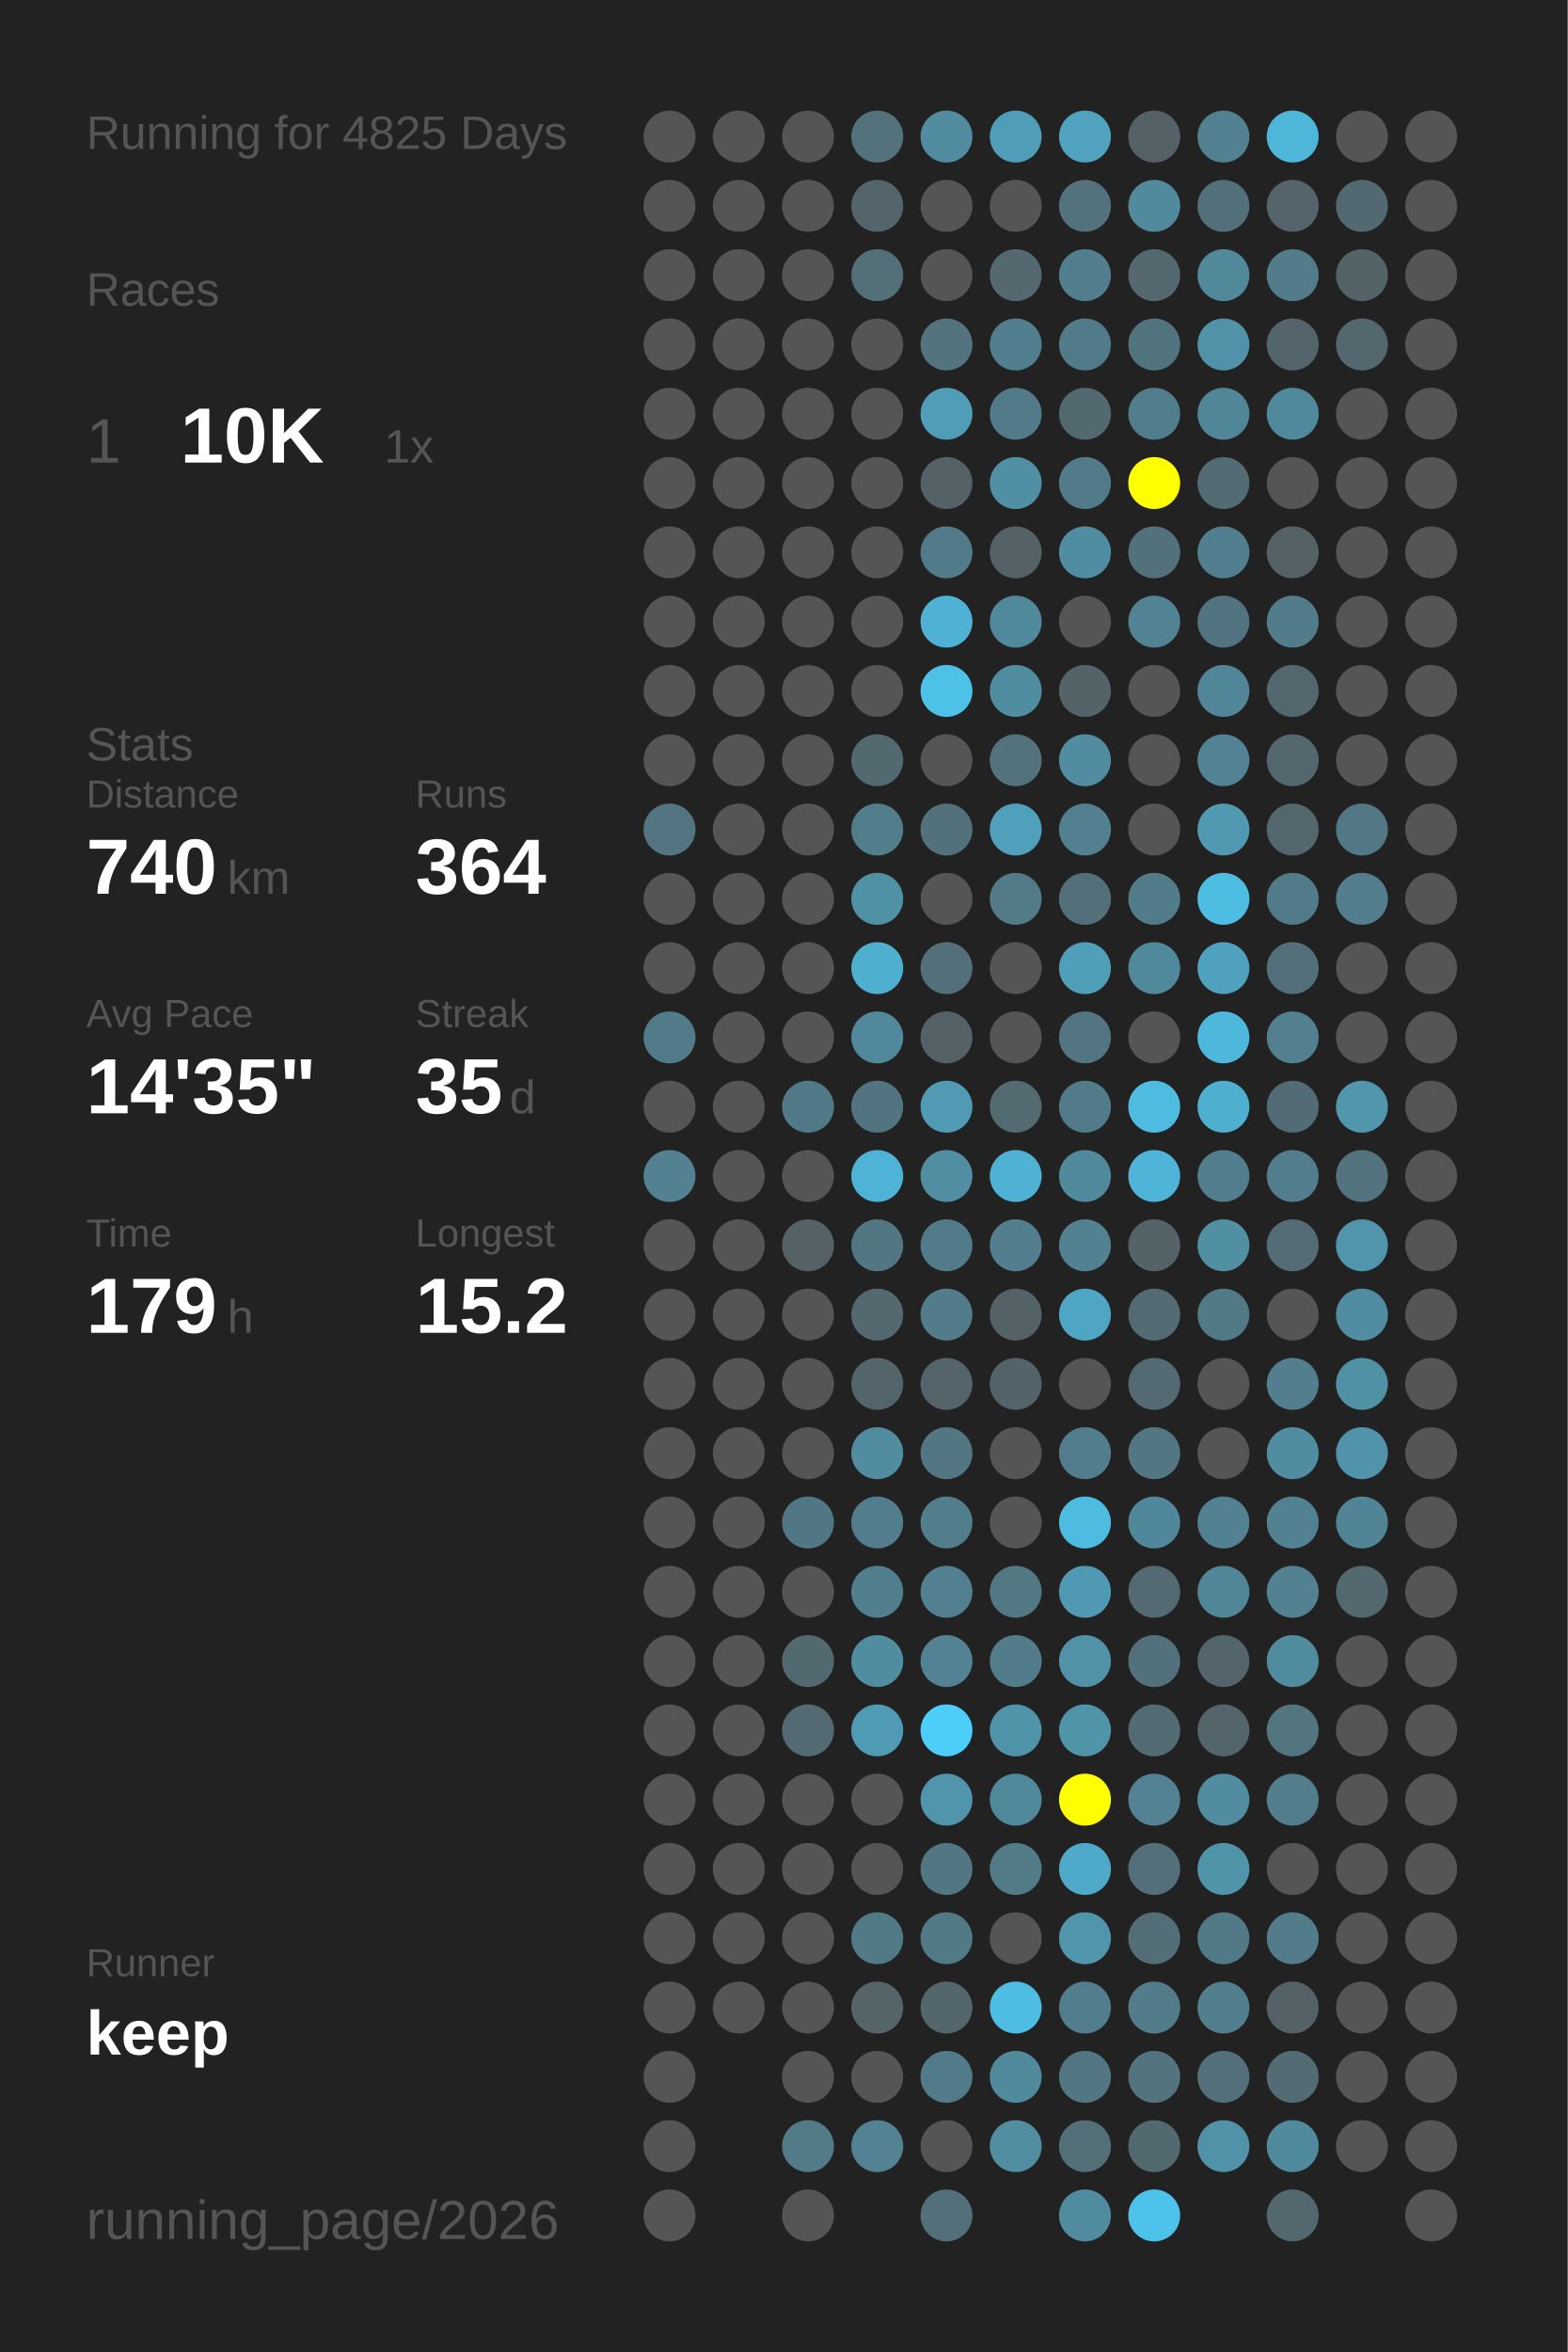
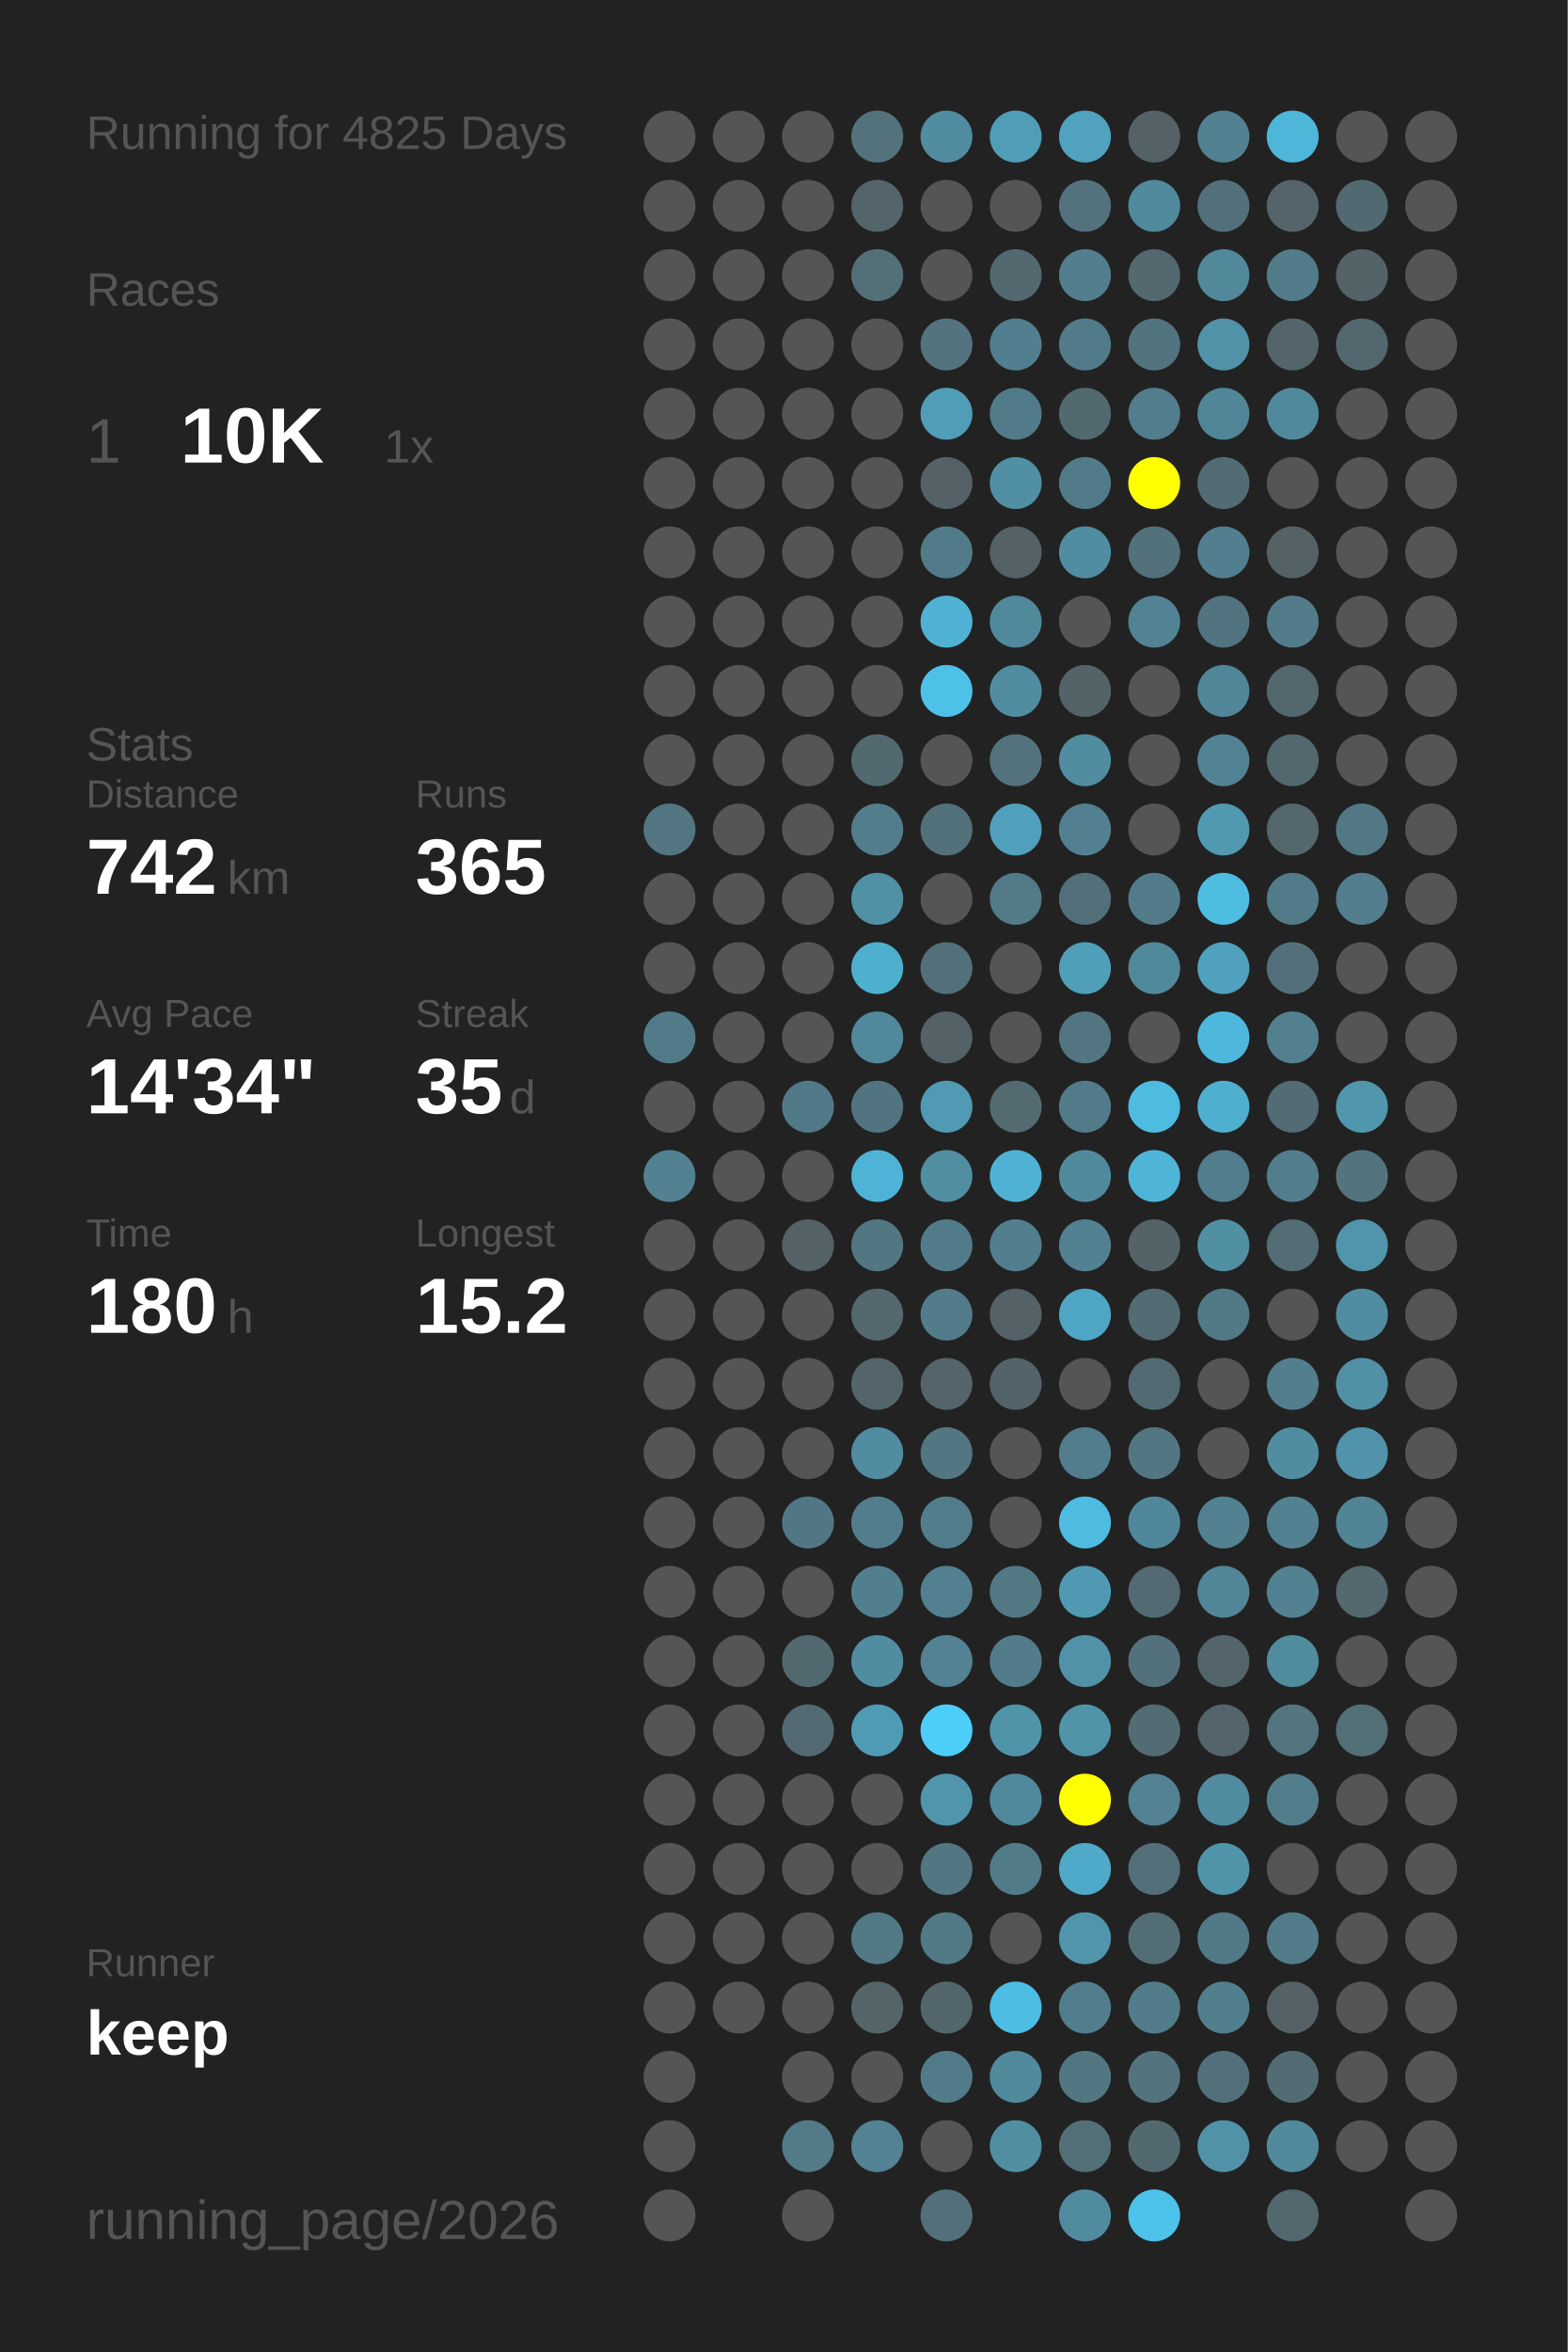
<svg xmlns="http://www.w3.org/2000/svg" baseProfile="full" height="300mm" version="1.1" viewBox="0,0,200,300" width="200mm">
  <defs />
  <rect fill="#222222" height="300" width="200" x="0" y="0" />
  <text fill="#555555" style="font-size:6px; font-family:Arial;" x="11" y="19">Running for 4825 Days</text>
  <text fill="#555555" style="font-size:6px; font-family:Arial;" x="11" y="39">Races</text>
  <text fill="#555555" style="font-size:8px; font-family:Arial;" x="11" y="59">1</text>
  <text fill="#FFFFFF" style="font-size:10px; font-family:Arial; font-weight:bold;" x="23" y="59">10K</text>
  <text fill="#555555" style="font-size:6px; font-family:Arial;" x="49" y="59">1x</text>
  <text fill="#555555" style="font-size:6px; font-family:Arial;" x="11" y="97">Stats</text>
  <text fill="#555555" style="font-size:5px; font-family:Arial;" x="11" y="103">Distance</text>
-   <text fill="#FFFFFF" style="font-size:10px; font-family:Arial; font-weight:bold;" x="11" y="114">740</text>
+   <text fill="#FFFFFF" style="font-size:10px; font-family:Arial; font-weight:bold;" x="11" y="114">742</text>
  <text fill="#555555" style="font-size:6px; font-family:Arial;" x="29" y="114">km</text>
  <text fill="#555555" style="font-size:5px; font-family:Arial;" x="53" y="103">Runs</text>
-   <text fill="#FFFFFF" style="font-size:10px; font-family:Arial; font-weight:bold;" x="53" y="114">364</text>
+   <text fill="#FFFFFF" style="font-size:10px; font-family:Arial; font-weight:bold;" x="53" y="114">365</text>
  <text fill="#555555" style="font-size:5px; font-family:Arial;" x="11" y="131">Avg Pace</text>
-   <text fill="#FFFFFF" style="font-size:10px; font-family:Arial; font-weight:bold;" x="11" y="142">14'35"</text>
+   <text fill="#FFFFFF" style="font-size:10px; font-family:Arial; font-weight:bold;" x="11" y="142">14'34"</text>
  <text fill="#555555" style="font-size:5px; font-family:Arial;" x="53" y="131">Streak</text>
  <text fill="#FFFFFF" style="font-size:10px; font-family:Arial; font-weight:bold;" x="53" y="142">35</text>
  <text fill="#555555" style="font-size:6px; font-family:Arial;" x="65" y="142">d</text>
  <text fill="#555555" style="font-size:5px; font-family:Arial;" x="11" y="159">Time</text>
-   <text fill="#FFFFFF" style="font-size:10px; font-family:Arial; font-weight:bold;" x="11" y="170">179</text>
+   <text fill="#FFFFFF" style="font-size:10px; font-family:Arial; font-weight:bold;" x="11" y="170">180</text>
  <text fill="#555555" style="font-size:6px; font-family:Arial;" x="29" y="170">h</text>
  <text fill="#555555" style="font-size:5px; font-family:Arial;" x="53" y="159">Longest</text>
  <text fill="#FFFFFF" style="font-size:10px; font-family:Arial; font-weight:bold;" x="53" y="170">15.2</text>
  <text fill="#555555" style="font-size:5px; font-family:Arial;" x="11" y="252.065">Runner</text>
  <text fill="#FFFFFF" style="font-size:8px; font-family:Arial; font-weight:bold;" x="11" y="262.065">keep</text>
  <text fill="#555555" style="font-size:7px; font-family:Arial;" x="11" y="285.581">running_page/2026</text>
  <circle cx="85.417" cy="17.419" fill="#555555" r="3.312" />
  <circle cx="85.417" cy="26.258" fill="#555555" r="3.312" />
  <circle cx="85.417" cy="35.097" fill="#555555" r="3.312" />
  <circle cx="85.417" cy="43.935" fill="#555555" r="3.312" />
  <circle cx="85.417" cy="52.774" fill="#555555" r="3.312" />
  <circle cx="85.417" cy="61.613" fill="#555555" r="3.312" />
  <circle cx="85.417" cy="70.452" fill="#555555" r="3.312" />
  <circle cx="85.417" cy="79.29" fill="#555555" r="3.312" />
  <circle cx="85.417" cy="88.129" fill="#555555" r="3.312" />
  <circle cx="85.417" cy="96.968" fill="#555555" r="3.312" />
  <circle cx="85.417" cy="105.806" fill="#527581" r="3.312" />
  <circle cx="85.417" cy="114.645" fill="#555555" r="3.312" />
  <circle cx="85.417" cy="123.484" fill="#555555" r="3.312" />
  <circle cx="85.417" cy="132.323" fill="#527b89" r="3.312" />
  <circle cx="85.417" cy="141.161" fill="#555555" r="3.312" />
  <circle cx="85.417" cy="150" fill="#528191" r="3.312" />
  <circle cx="85.417" cy="158.839" fill="#555555" r="3.312" />
  <circle cx="85.417" cy="167.677" fill="#555555" r="3.312" />
  <circle cx="85.417" cy="176.516" fill="#555555" r="3.312" />
  <circle cx="85.417" cy="185.355" fill="#555555" r="3.312" />
  <circle cx="85.417" cy="194.194" fill="#555555" r="3.312" />
  <circle cx="85.417" cy="203.032" fill="#555555" r="3.312" />
  <circle cx="85.417" cy="211.871" fill="#555555" r="3.312" />
  <circle cx="85.417" cy="220.71" fill="#555555" r="3.312" />
  <circle cx="85.417" cy="229.548" fill="#555555" r="3.312" />
  <circle cx="85.417" cy="238.387" fill="#555555" r="3.312" />
  <circle cx="85.417" cy="247.226" fill="#555555" r="3.312" />
  <circle cx="85.417" cy="256.065" fill="#555555" r="3.312" />
  <circle cx="85.417" cy="264.903" fill="#555555" r="3.312" />
  <circle cx="85.417" cy="273.742" fill="#555555" r="3.312" />
  <circle cx="85.417" cy="282.581" fill="#555555" r="3.312" />
  <circle cx="94.25" cy="17.419" fill="#555555" r="3.312" />
  <circle cx="94.25" cy="26.258" fill="#555555" r="3.312" />
  <circle cx="94.25" cy="35.097" fill="#555555" r="3.312" />
  <circle cx="94.25" cy="43.935" fill="#555555" r="3.312" />
  <circle cx="94.25" cy="52.774" fill="#555555" r="3.312" />
  <circle cx="94.25" cy="61.613" fill="#555555" r="3.312" />
  <circle cx="94.25" cy="70.452" fill="#555555" r="3.312" />
  <circle cx="94.25" cy="79.29" fill="#555555" r="3.312" />
  <circle cx="94.25" cy="88.129" fill="#555555" r="3.312" />
  <circle cx="94.25" cy="96.968" fill="#555555" r="3.312" />
  <circle cx="94.25" cy="105.806" fill="#555555" r="3.312" />
  <circle cx="94.25" cy="114.645" fill="#555555" r="3.312" />
  <circle cx="94.25" cy="123.484" fill="#555555" r="3.312" />
  <circle cx="94.25" cy="132.323" fill="#555555" r="3.312" />
  <circle cx="94.25" cy="141.161" fill="#555555" r="3.312" />
  <circle cx="94.25" cy="150" fill="#555555" r="3.312" />
  <circle cx="94.25" cy="158.839" fill="#555555" r="3.312" />
  <circle cx="94.25" cy="167.677" fill="#555555" r="3.312" />
  <circle cx="94.25" cy="176.516" fill="#555555" r="3.312" />
  <circle cx="94.25" cy="185.355" fill="#555555" r="3.312" />
  <circle cx="94.25" cy="194.194" fill="#555555" r="3.312" />
  <circle cx="94.25" cy="203.032" fill="#555555" r="3.312" />
  <circle cx="94.25" cy="211.871" fill="#555555" r="3.312" />
  <circle cx="94.25" cy="220.71" fill="#555555" r="3.312" />
  <circle cx="94.25" cy="229.548" fill="#555555" r="3.312" />
  <circle cx="94.25" cy="238.387" fill="#555555" r="3.312" />
  <circle cx="94.25" cy="247.226" fill="#555555" r="3.312" />
  <circle cx="94.25" cy="256.065" fill="#555555" r="3.312" />
  <circle cx="103.083" cy="17.419" fill="#555555" r="3.312" />
  <circle cx="103.083" cy="26.258" fill="#555555" r="3.312" />
  <circle cx="103.083" cy="35.097" fill="#555555" r="3.312" />
  <circle cx="103.083" cy="43.935" fill="#555555" r="3.312" />
  <circle cx="103.083" cy="52.774" fill="#555555" r="3.312" />
  <circle cx="103.083" cy="61.613" fill="#555555" r="3.312" />
  <circle cx="103.083" cy="70.452" fill="#555555" r="3.312" />
  <circle cx="103.083" cy="79.29" fill="#555555" r="3.312" />
  <circle cx="103.083" cy="88.129" fill="#555555" r="3.312" />
  <circle cx="103.083" cy="96.968" fill="#555555" r="3.312" />
  <circle cx="103.083" cy="105.806" fill="#555555" r="3.312" />
  <circle cx="103.083" cy="114.645" fill="#555555" r="3.312" />
  <circle cx="103.083" cy="123.484" fill="#555555" r="3.312" />
  <circle cx="103.083" cy="132.323" fill="#555555" r="3.312" />
  <circle cx="103.083" cy="141.161" fill="#527987" r="3.312" />
  <circle cx="103.083" cy="150" fill="#555555" r="3.312" />
  <circle cx="103.083" cy="158.839" fill="#546266" r="3.312" />
  <circle cx="103.083" cy="167.677" fill="#555555" r="3.312" />
  <circle cx="103.083" cy="176.516" fill="#555555" r="3.312" />
  <circle cx="103.083" cy="185.355" fill="#555555" r="3.312" />
  <circle cx="103.083" cy="194.194" fill="#527784" r="3.312" />
  <circle cx="103.083" cy="203.032" fill="#555555" r="3.312" />
  <circle cx="103.083" cy="211.871" fill="#536970" r="3.312" />
  <circle cx="103.083" cy="220.71" fill="#536a72" r="3.312" />
  <circle cx="103.083" cy="229.548" fill="#555555" r="3.312" />
  <circle cx="103.083" cy="238.387" fill="#555555" r="3.312" />
  <circle cx="103.083" cy="247.226" fill="#555555" r="3.312" />
  <circle cx="103.083" cy="256.065" fill="#555555" r="3.312" />
  <circle cx="103.083" cy="264.903" fill="#555555" r="3.312" />
  <circle cx="103.083" cy="273.742" fill="#527a87" r="3.312" />
  <circle cx="103.083" cy="282.581" fill="#555555" r="3.312" />
  <circle cx="111.917" cy="17.419" fill="#53727c" r="3.312" />
  <circle cx="111.917" cy="26.258" fill="#53656b" r="3.312" />
  <circle cx="111.917" cy="35.097" fill="#536f78" r="3.312" />
  <circle cx="111.917" cy="43.935" fill="#555555" r="3.312" />
  <circle cx="111.917" cy="52.774" fill="#555555" r="3.312" />
  <circle cx="111.917" cy="61.613" fill="#555555" r="3.312" />
  <circle cx="111.917" cy="70.452" fill="#555555" r="3.312" />
  <circle cx="111.917" cy="79.29" fill="#555555" r="3.312" />
  <circle cx="111.917" cy="88.129" fill="#555555" r="3.312" />
  <circle cx="111.917" cy="96.968" fill="#536970" r="3.312" />
  <circle cx="111.917" cy="105.806" fill="#527d8b" r="3.312" />
  <circle cx="111.917" cy="114.645" fill="#5191a6" r="3.312" />
  <circle cx="111.917" cy="123.484" fill="#4fafcf" r="3.312" />
  <circle cx="111.917" cy="132.323" fill="#51889b" r="3.312" />
  <circle cx="111.917" cy="141.161" fill="#527480" r="3.312" />
  <circle cx="111.917" cy="150" fill="#4eb3d6" r="3.312" />
  <circle cx="111.917" cy="158.839" fill="#527783" r="3.312" />
  <circle cx="111.917" cy="167.677" fill="#53686f" r="3.312" />
  <circle cx="111.917" cy="176.516" fill="#53646a" r="3.312" />
  <circle cx="111.917" cy="185.355" fill="#518ca0" r="3.312" />
  <circle cx="111.917" cy="194.194" fill="#527d8c" r="3.312" />
  <circle cx="111.917" cy="203.032" fill="#527f8e" r="3.312" />
  <circle cx="111.917" cy="211.871" fill="#518da1" r="3.312" />
  <circle cx="111.917" cy="220.71" fill="#509bb4" r="3.312" />
  <circle cx="111.917" cy="229.548" fill="#555555" r="3.312" />
  <circle cx="111.917" cy="238.387" fill="#555555" r="3.312" />
  <circle cx="111.917" cy="247.226" fill="#527986" r="3.312" />
  <circle cx="111.917" cy="256.065" fill="#546469" r="3.312" />
  <circle cx="111.917" cy="264.903" fill="#555555" r="3.312" />
  <circle cx="111.917" cy="273.742" fill="#528293" r="3.312" />
  <circle cx="120.75" cy="17.419" fill="#518ca0" r="3.312" />
  <circle cx="120.75" cy="26.258" fill="#555555" r="3.312" />
  <circle cx="120.75" cy="35.097" fill="#555555" r="3.312" />
  <circle cx="120.75" cy="43.935" fill="#53737e" r="3.312" />
  <circle cx="120.75" cy="52.774" fill="#509db8" r="3.312" />
  <circle cx="120.75" cy="61.613" fill="#546267" r="3.312" />
  <circle cx="120.75" cy="70.452" fill="#527b89" r="3.312" />
  <circle cx="120.75" cy="79.29" fill="#4fb2d4" r="3.312" />
  <circle cx="120.75" cy="88.129" fill="#4ec1e8" r="3.312" />
  <circle cx="120.75" cy="96.968" fill="#555555" r="3.312" />
  <circle cx="120.75" cy="105.806" fill="#53717b" r="3.312" />
  <circle cx="120.75" cy="114.645" fill="#555555" r="3.312" />
  <circle cx="120.75" cy="123.484" fill="#536f79" r="3.312" />
  <circle cx="120.75" cy="132.323" fill="#546166" r="3.312" />
  <circle cx="120.75" cy="141.161" fill="#509ab3" r="3.312" />
  <circle cx="120.75" cy="150" fill="#518ea2" r="3.312" />
  <circle cx="120.75" cy="158.839" fill="#527b89" r="3.312" />
  <circle cx="120.75" cy="167.677" fill="#527c8a" r="3.312" />
  <circle cx="120.75" cy="176.516" fill="#54646a" r="3.312" />
  <circle cx="120.75" cy="185.355" fill="#527682" r="3.312" />
  <circle cx="120.75" cy="194.194" fill="#527d8b" r="3.312" />
  <circle cx="120.75" cy="203.032" fill="#528090" r="3.312" />
  <circle cx="120.75" cy="211.871" fill="#528293" r="3.312" />
  <circle cx="120.75" cy="220.71" fill="#4dcef9" r="3.312" />
  <circle cx="120.75" cy="229.548" fill="#5095ac" r="3.312" />
  <circle cx="120.75" cy="238.387" fill="#527682" r="3.312" />
  <circle cx="120.75" cy="247.226" fill="#527986" r="3.312" />
  <circle cx="120.75" cy="256.065" fill="#53666c" r="3.312" />
  <circle cx="120.75" cy="264.903" fill="#527b89" r="3.312" />
  <circle cx="120.75" cy="273.742" fill="#555555" r="3.312" />
  <circle cx="120.75" cy="282.581" fill="#53707a" r="3.312" />
  <circle cx="129.583" cy="17.419" fill="#509db7" r="3.312" />
  <circle cx="129.583" cy="26.258" fill="#555555" r="3.312" />
  <circle cx="129.583" cy="35.097" fill="#53686f" r="3.312" />
  <circle cx="129.583" cy="43.935" fill="#527f8f" r="3.312" />
  <circle cx="129.583" cy="52.774" fill="#527b89" r="3.312" />
  <circle cx="129.583" cy="61.613" fill="#518fa4" r="3.312" />
  <circle cx="129.583" cy="70.452" fill="#546267" r="3.312" />
  <circle cx="129.583" cy="79.29" fill="#51899c" r="3.312" />
  <circle cx="129.583" cy="88.129" fill="#518da1" r="3.312" />
  <circle cx="129.583" cy="96.968" fill="#53727c" r="3.312" />
  <circle cx="129.583" cy="105.806" fill="#50a0bb" r="3.312" />
  <circle cx="129.583" cy="114.645" fill="#527a87" r="3.312" />
  <circle cx="129.583" cy="123.484" fill="#555555" r="3.312" />
  <circle cx="129.583" cy="132.323" fill="#555555" r="3.312" />
  <circle cx="129.583" cy="141.161" fill="#536a71" r="3.312" />
  <circle cx="129.583" cy="150" fill="#4fb2d4" r="3.312" />
  <circle cx="129.583" cy="158.839" fill="#527e8e" r="3.312" />
  <circle cx="129.583" cy="167.677" fill="#546267" r="3.312" />
  <circle cx="129.583" cy="176.516" fill="#546369" r="3.312" />
  <circle cx="129.583" cy="185.355" fill="#555555" r="3.312" />
  <circle cx="129.583" cy="194.194" fill="#555555" r="3.312" />
  <circle cx="129.583" cy="203.032" fill="#527884" r="3.312" />
  <circle cx="129.583" cy="211.871" fill="#527c8a" r="3.312" />
  <circle cx="129.583" cy="220.71" fill="#5094aa" r="3.312" />
  <circle cx="129.583" cy="229.548" fill="#51899c" r="3.312" />
  <circle cx="129.583" cy="238.387" fill="#527b88" r="3.312" />
  <circle cx="129.583" cy="247.226" fill="#555555" r="3.312" />
  <circle cx="129.583" cy="256.065" fill="#4ebde3" r="3.312" />
  <circle cx="129.583" cy="264.903" fill="#51899d" r="3.312" />
  <circle cx="129.583" cy="273.742" fill="#518ea2" r="3.312" />
  <circle cx="138.417" cy="17.419" fill="#50a2be" r="3.312" />
  <circle cx="138.417" cy="26.258" fill="#53727d" r="3.312" />
  <circle cx="138.417" cy="35.097" fill="#527e8d" r="3.312" />
  <circle cx="138.417" cy="43.935" fill="#527b89" r="3.312" />
  <circle cx="138.417" cy="52.774" fill="#536970" r="3.312" />
  <circle cx="138.417" cy="61.613" fill="#527b89" r="3.312" />
  <circle cx="138.417" cy="70.452" fill="#518da2" r="3.312" />
  <circle cx="138.417" cy="79.29" fill="#555555" r="3.312" />
  <circle cx="138.417" cy="88.129" fill="#546368" r="3.312" />
  <circle cx="138.417" cy="96.968" fill="#518ca0" r="3.312" />
  <circle cx="138.417" cy="105.806" fill="#528090" r="3.312" />
  <circle cx="138.417" cy="114.645" fill="#53707a" r="3.312" />
  <circle cx="138.417" cy="123.484" fill="#509fb9" r="3.312" />
  <circle cx="138.417" cy="132.323" fill="#527581" r="3.312" />
  <circle cx="138.417" cy="141.161" fill="#527b89" r="3.312" />
  <circle cx="138.417" cy="150" fill="#518a9d" r="3.312" />
  <circle cx="138.417" cy="158.839" fill="#528191" r="3.312" />
  <circle cx="138.417" cy="167.677" fill="#4fa6c4" r="3.312" />
  <circle cx="138.417" cy="176.516" fill="#555555" r="3.312" />
  <circle cx="138.417" cy="185.355" fill="#527d8c" r="3.312" />
  <circle cx="138.417" cy="194.194" fill="#4ebbe0" r="3.312" />
  <circle cx="138.417" cy="203.032" fill="#5099b2" r="3.312" />
  <circle cx="138.417" cy="211.871" fill="#5192a8" r="3.312" />
  <circle cx="138.417" cy="220.71" fill="#5094aa" r="3.312" />
  <circle cx="138.417" cy="229.548" fill="#FFFF00" r="3.312" />
  <circle cx="138.417" cy="238.387" fill="#4faac9" r="3.312" />
  <circle cx="138.417" cy="247.226" fill="#5095ac" r="3.312" />
  <circle cx="138.417" cy="256.065" fill="#527d8c" r="3.312" />
  <circle cx="138.417" cy="264.903" fill="#527783" r="3.312" />
  <circle cx="138.417" cy="273.742" fill="#536f78" r="3.312" />
  <circle cx="138.417" cy="282.581" fill="#518b9f" r="3.312" />
  <circle cx="147.25" cy="17.419" fill="#546267" r="3.312" />
  <circle cx="147.25" cy="26.258" fill="#51899d" r="3.312" />
  <circle cx="147.25" cy="35.097" fill="#53686f" r="3.312" />
  <circle cx="147.25" cy="43.935" fill="#52747f" r="3.312" />
  <circle cx="147.25" cy="52.774" fill="#527d8c" r="3.312" />
  <circle cx="147.25" cy="61.613" fill="#FFFF00" r="3.312" />
  <circle cx="147.25" cy="70.452" fill="#53717b" r="3.312" />
  <circle cx="147.25" cy="79.29" fill="#528394" r="3.312" />
  <circle cx="147.25" cy="88.129" fill="#555555" r="3.312" />
  <circle cx="147.25" cy="96.968" fill="#555555" r="3.312" />
  <circle cx="147.25" cy="105.806" fill="#555555" r="3.312" />
  <circle cx="147.25" cy="114.645" fill="#527c8a" r="3.312" />
  <circle cx="147.25" cy="123.484" fill="#51899c" r="3.312" />
  <circle cx="147.25" cy="132.323" fill="#555555" r="3.312" />
  <circle cx="147.25" cy="141.161" fill="#4ebce1" r="3.312" />
  <circle cx="147.25" cy="150" fill="#4eb5d8" r="3.312" />
  <circle cx="147.25" cy="158.839" fill="#546368" r="3.312" />
  <circle cx="147.25" cy="167.677" fill="#536b73" r="3.312" />
  <circle cx="147.25" cy="176.516" fill="#536a72" r="3.312" />
  <circle cx="147.25" cy="185.355" fill="#527783" r="3.312" />
  <circle cx="147.25" cy="194.194" fill="#51879a" r="3.312" />
  <circle cx="147.25" cy="203.032" fill="#536a72" r="3.312" />
  <circle cx="147.25" cy="211.871" fill="#53717c" r="3.312" />
  <circle cx="147.25" cy="220.71" fill="#536b73" r="3.312" />
  <circle cx="147.25" cy="229.548" fill="#528293" r="3.312" />
  <circle cx="147.25" cy="238.387" fill="#536f79" r="3.312" />
  <circle cx="147.25" cy="247.226" fill="#536e77" r="3.312" />
  <circle cx="147.25" cy="256.065" fill="#527c8a" r="3.312" />
  <circle cx="147.25" cy="264.903" fill="#53737e" r="3.312" />
  <circle cx="147.25" cy="273.742" fill="#536970" r="3.312" />
  <circle cx="147.25" cy="282.581" fill="#4dc2ea" r="3.312" />
  <circle cx="156.083" cy="17.419" fill="#528191" r="3.312" />
  <circle cx="156.083" cy="26.258" fill="#53707a" r="3.312" />
  <circle cx="156.083" cy="35.097" fill="#51889a" r="3.312" />
  <circle cx="156.083" cy="43.935" fill="#5192a8" r="3.312" />
  <circle cx="156.083" cy="52.774" fill="#518698" r="3.312" />
  <circle cx="156.083" cy="61.613" fill="#536c74" r="3.312" />
  <circle cx="156.083" cy="70.452" fill="#527f8f" r="3.312" />
  <circle cx="156.083" cy="79.29" fill="#527480" r="3.312" />
  <circle cx="156.083" cy="88.129" fill="#518698" r="3.312" />
  <circle cx="156.083" cy="96.968" fill="#528394" r="3.312" />
  <circle cx="156.083" cy="105.806" fill="#5099b1" r="3.312" />
  <circle cx="156.083" cy="114.645" fill="#4ebde2" r="3.312" />
  <circle cx="156.083" cy="123.484" fill="#50a1bd" r="3.312" />
  <circle cx="156.083" cy="132.323" fill="#4eb8dc" r="3.312" />
  <circle cx="156.083" cy="141.161" fill="#4fafcf" r="3.312" />
  <circle cx="156.083" cy="150" fill="#527d8c" r="3.312" />
  <circle cx="156.083" cy="158.839" fill="#518fa3" r="3.312" />
  <circle cx="156.083" cy="167.677" fill="#527986" r="3.312" />
  <circle cx="156.083" cy="176.516" fill="#555555" r="3.312" />
  <circle cx="156.083" cy="185.355" fill="#555555" r="3.312" />
  <circle cx="156.083" cy="194.194" fill="#528292" r="3.312" />
  <circle cx="156.083" cy="203.032" fill="#518698" r="3.312" />
  <circle cx="156.083" cy="211.871" fill="#53656b" r="3.312" />
  <circle cx="156.083" cy="220.71" fill="#53656b" r="3.312" />
  <circle cx="156.083" cy="229.548" fill="#518ca0" r="3.312" />
  <circle cx="156.083" cy="238.387" fill="#5094aa" r="3.312" />
  <circle cx="156.083" cy="247.226" fill="#527986" r="3.312" />
  <circle cx="156.083" cy="256.065" fill="#527f8e" r="3.312" />
  <circle cx="156.083" cy="264.903" fill="#53707a" r="3.312" />
  <circle cx="156.083" cy="273.742" fill="#5192a9" r="3.312" />
  <circle cx="164.917" cy="17.419" fill="#4eb6d9" r="3.312" />
  <circle cx="164.917" cy="26.258" fill="#54646a" r="3.312" />
  <circle cx="164.917" cy="35.097" fill="#527c8a" r="3.312" />
  <circle cx="164.917" cy="43.935" fill="#53646a" r="3.312" />
  <circle cx="164.917" cy="52.774" fill="#51899c" r="3.312" />
  <circle cx="164.917" cy="61.613" fill="#555555" r="3.312" />
  <circle cx="164.917" cy="70.452" fill="#546266" r="3.312" />
  <circle cx="164.917" cy="79.29" fill="#527c8a" r="3.312" />
  <circle cx="164.917" cy="88.129" fill="#53676e" r="3.312" />
  <circle cx="164.917" cy="96.968" fill="#53676e" r="3.312" />
  <circle cx="164.917" cy="105.806" fill="#53676d" r="3.312" />
  <circle cx="164.917" cy="114.645" fill="#527b89" r="3.312" />
  <circle cx="164.917" cy="123.484" fill="#53707a" r="3.312" />
  <circle cx="164.917" cy="132.323" fill="#52808f" r="3.312" />
  <circle cx="164.917" cy="141.161" fill="#536b74" r="3.312" />
  <circle cx="164.917" cy="150" fill="#527d8c" r="3.312" />
  <circle cx="164.917" cy="158.839" fill="#536c75" r="3.312" />
  <circle cx="164.917" cy="167.677" fill="#555555" r="3.312" />
  <circle cx="164.917" cy="176.516" fill="#527e8e" r="3.312" />
  <circle cx="164.917" cy="185.355" fill="#518da1" r="3.312" />
  <circle cx="164.917" cy="194.194" fill="#528292" r="3.312" />
  <circle cx="164.917" cy="203.032" fill="#528191" r="3.312" />
  <circle cx="164.917" cy="211.871" fill="#518b9e" r="3.312" />
  <circle cx="164.917" cy="220.71" fill="#527580" r="3.312" />
  <circle cx="164.917" cy="229.548" fill="#527e8c" r="3.312" />
  <circle cx="164.917" cy="238.387" fill="#555555" r="3.312" />
  <circle cx="164.917" cy="247.226" fill="#527c8a" r="3.312" />
  <circle cx="164.917" cy="256.065" fill="#546166" r="3.312" />
  <circle cx="164.917" cy="264.903" fill="#536c74" r="3.312" />
  <circle cx="164.917" cy="273.742" fill="#518a9d" r="3.312" />
  <circle cx="164.917" cy="282.581" fill="#53676e" r="3.312" />
  <circle cx="173.75" cy="17.419" fill="#555555" r="3.312" />
  <circle cx="173.75" cy="26.258" fill="#536971" r="3.312" />
  <circle cx="173.75" cy="35.097" fill="#546368" r="3.312" />
  <circle cx="173.75" cy="43.935" fill="#53676e" r="3.312" />
  <circle cx="173.75" cy="52.774" fill="#555555" r="3.312" />
  <circle cx="173.75" cy="61.613" fill="#555555" r="3.312" />
  <circle cx="173.75" cy="70.452" fill="#555555" r="3.312" />
  <circle cx="173.75" cy="79.29" fill="#555555" r="3.312" />
  <circle cx="173.75" cy="88.129" fill="#555555" r="3.312" />
  <circle cx="173.75" cy="96.968" fill="#555555" r="3.312" />
  <circle cx="173.75" cy="105.806" fill="#527885" r="3.312" />
  <circle cx="173.75" cy="114.645" fill="#527e8d" r="3.312" />
  <circle cx="173.75" cy="123.484" fill="#555555" r="3.312" />
  <circle cx="173.75" cy="132.323" fill="#555555" r="3.312" />
  <circle cx="173.75" cy="141.161" fill="#5097ae" r="3.312" />
  <circle cx="173.75" cy="150" fill="#53747f" r="3.312" />
  <circle cx="173.75" cy="158.839" fill="#5095ac" r="3.312" />
  <circle cx="173.75" cy="167.677" fill="#518da2" r="3.312" />
  <circle cx="173.75" cy="176.516" fill="#5191a6" r="3.312" />
  <circle cx="173.75" cy="185.355" fill="#5093aa" r="3.312" />
  <circle cx="173.75" cy="194.194" fill="#518495" r="3.312" />
  <circle cx="173.75" cy="203.032" fill="#53686f" r="3.312" />
  <circle cx="173.75" cy="211.871" fill="#555555" r="3.312" />
-   <circle cx="173.75" cy="220.71" fill="#555555" r="3.312" />
+   <circle cx="173.75" cy="220.71" fill="#536f78" r="3.312" />
  <circle cx="173.75" cy="229.548" fill="#555555" r="3.312" />
  <circle cx="173.75" cy="238.387" fill="#555555" r="3.312" />
  <circle cx="173.75" cy="247.226" fill="#555555" r="3.312" />
  <circle cx="173.75" cy="256.065" fill="#555555" r="3.312" />
  <circle cx="173.75" cy="264.903" fill="#555555" r="3.312" />
  <circle cx="173.75" cy="273.742" fill="#555555" r="3.312" />
  <circle cx="182.583" cy="17.419" fill="#555555" r="3.312" />
  <circle cx="182.583" cy="26.258" fill="#555555" r="3.312" />
  <circle cx="182.583" cy="35.097" fill="#555555" r="3.312" />
  <circle cx="182.583" cy="43.935" fill="#555555" r="3.312" />
  <circle cx="182.583" cy="52.774" fill="#555555" r="3.312" />
  <circle cx="182.583" cy="61.613" fill="#555555" r="3.312" />
  <circle cx="182.583" cy="70.452" fill="#555555" r="3.312" />
  <circle cx="182.583" cy="79.29" fill="#555555" r="3.312" />
  <circle cx="182.583" cy="88.129" fill="#555555" r="3.312" />
  <circle cx="182.583" cy="96.968" fill="#555555" r="3.312" />
  <circle cx="182.583" cy="105.806" fill="#555555" r="3.312" />
  <circle cx="182.583" cy="114.645" fill="#555555" r="3.312" />
  <circle cx="182.583" cy="123.484" fill="#555555" r="3.312" />
  <circle cx="182.583" cy="132.323" fill="#555555" r="3.312" />
  <circle cx="182.583" cy="141.161" fill="#555555" r="3.312" />
  <circle cx="182.583" cy="150" fill="#555555" r="3.312" />
  <circle cx="182.583" cy="158.839" fill="#555555" r="3.312" />
  <circle cx="182.583" cy="167.677" fill="#555555" r="3.312" />
  <circle cx="182.583" cy="176.516" fill="#555555" r="3.312" />
  <circle cx="182.583" cy="185.355" fill="#555555" r="3.312" />
  <circle cx="182.583" cy="194.194" fill="#555555" r="3.312" />
  <circle cx="182.583" cy="203.032" fill="#555555" r="3.312" />
  <circle cx="182.583" cy="211.871" fill="#555555" r="3.312" />
  <circle cx="182.583" cy="220.71" fill="#555555" r="3.312" />
  <circle cx="182.583" cy="229.548" fill="#555555" r="3.312" />
  <circle cx="182.583" cy="238.387" fill="#555555" r="3.312" />
  <circle cx="182.583" cy="247.226" fill="#555555" r="3.312" />
  <circle cx="182.583" cy="256.065" fill="#555555" r="3.312" />
  <circle cx="182.583" cy="264.903" fill="#555555" r="3.312" />
  <circle cx="182.583" cy="273.742" fill="#555555" r="3.312" />
  <circle cx="182.583" cy="282.581" fill="#555555" r="3.312" />
</svg>
